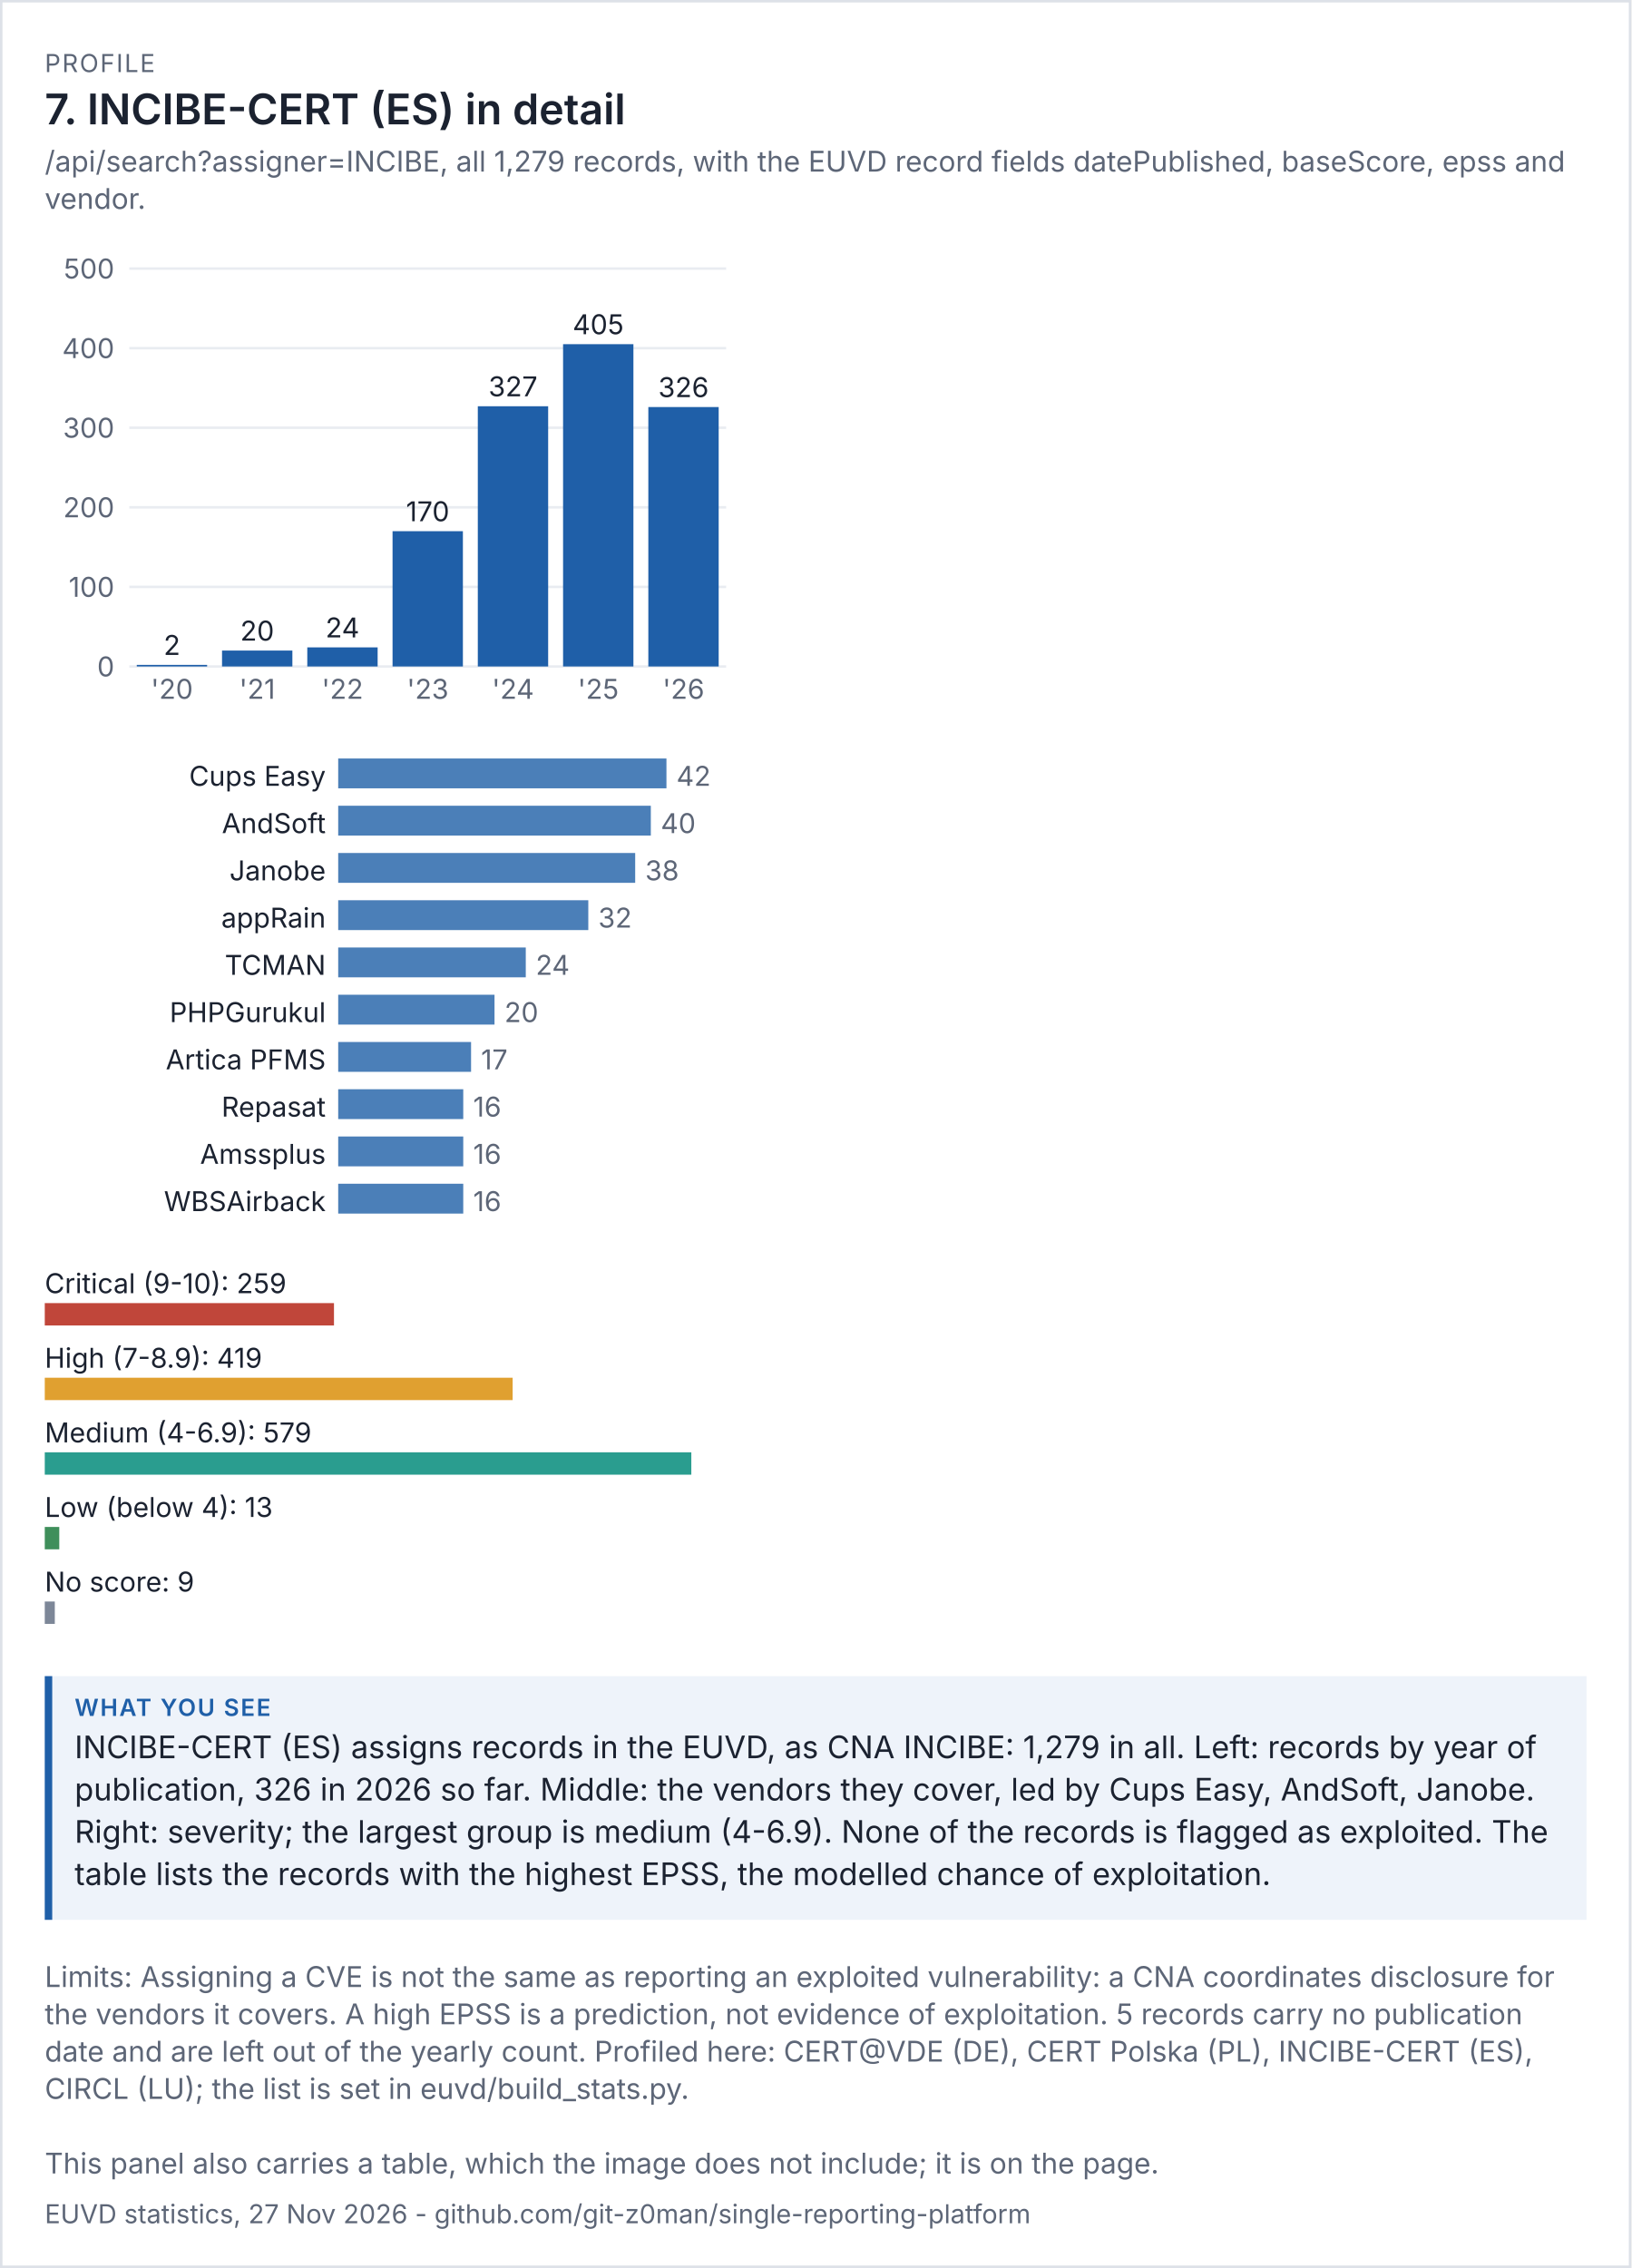
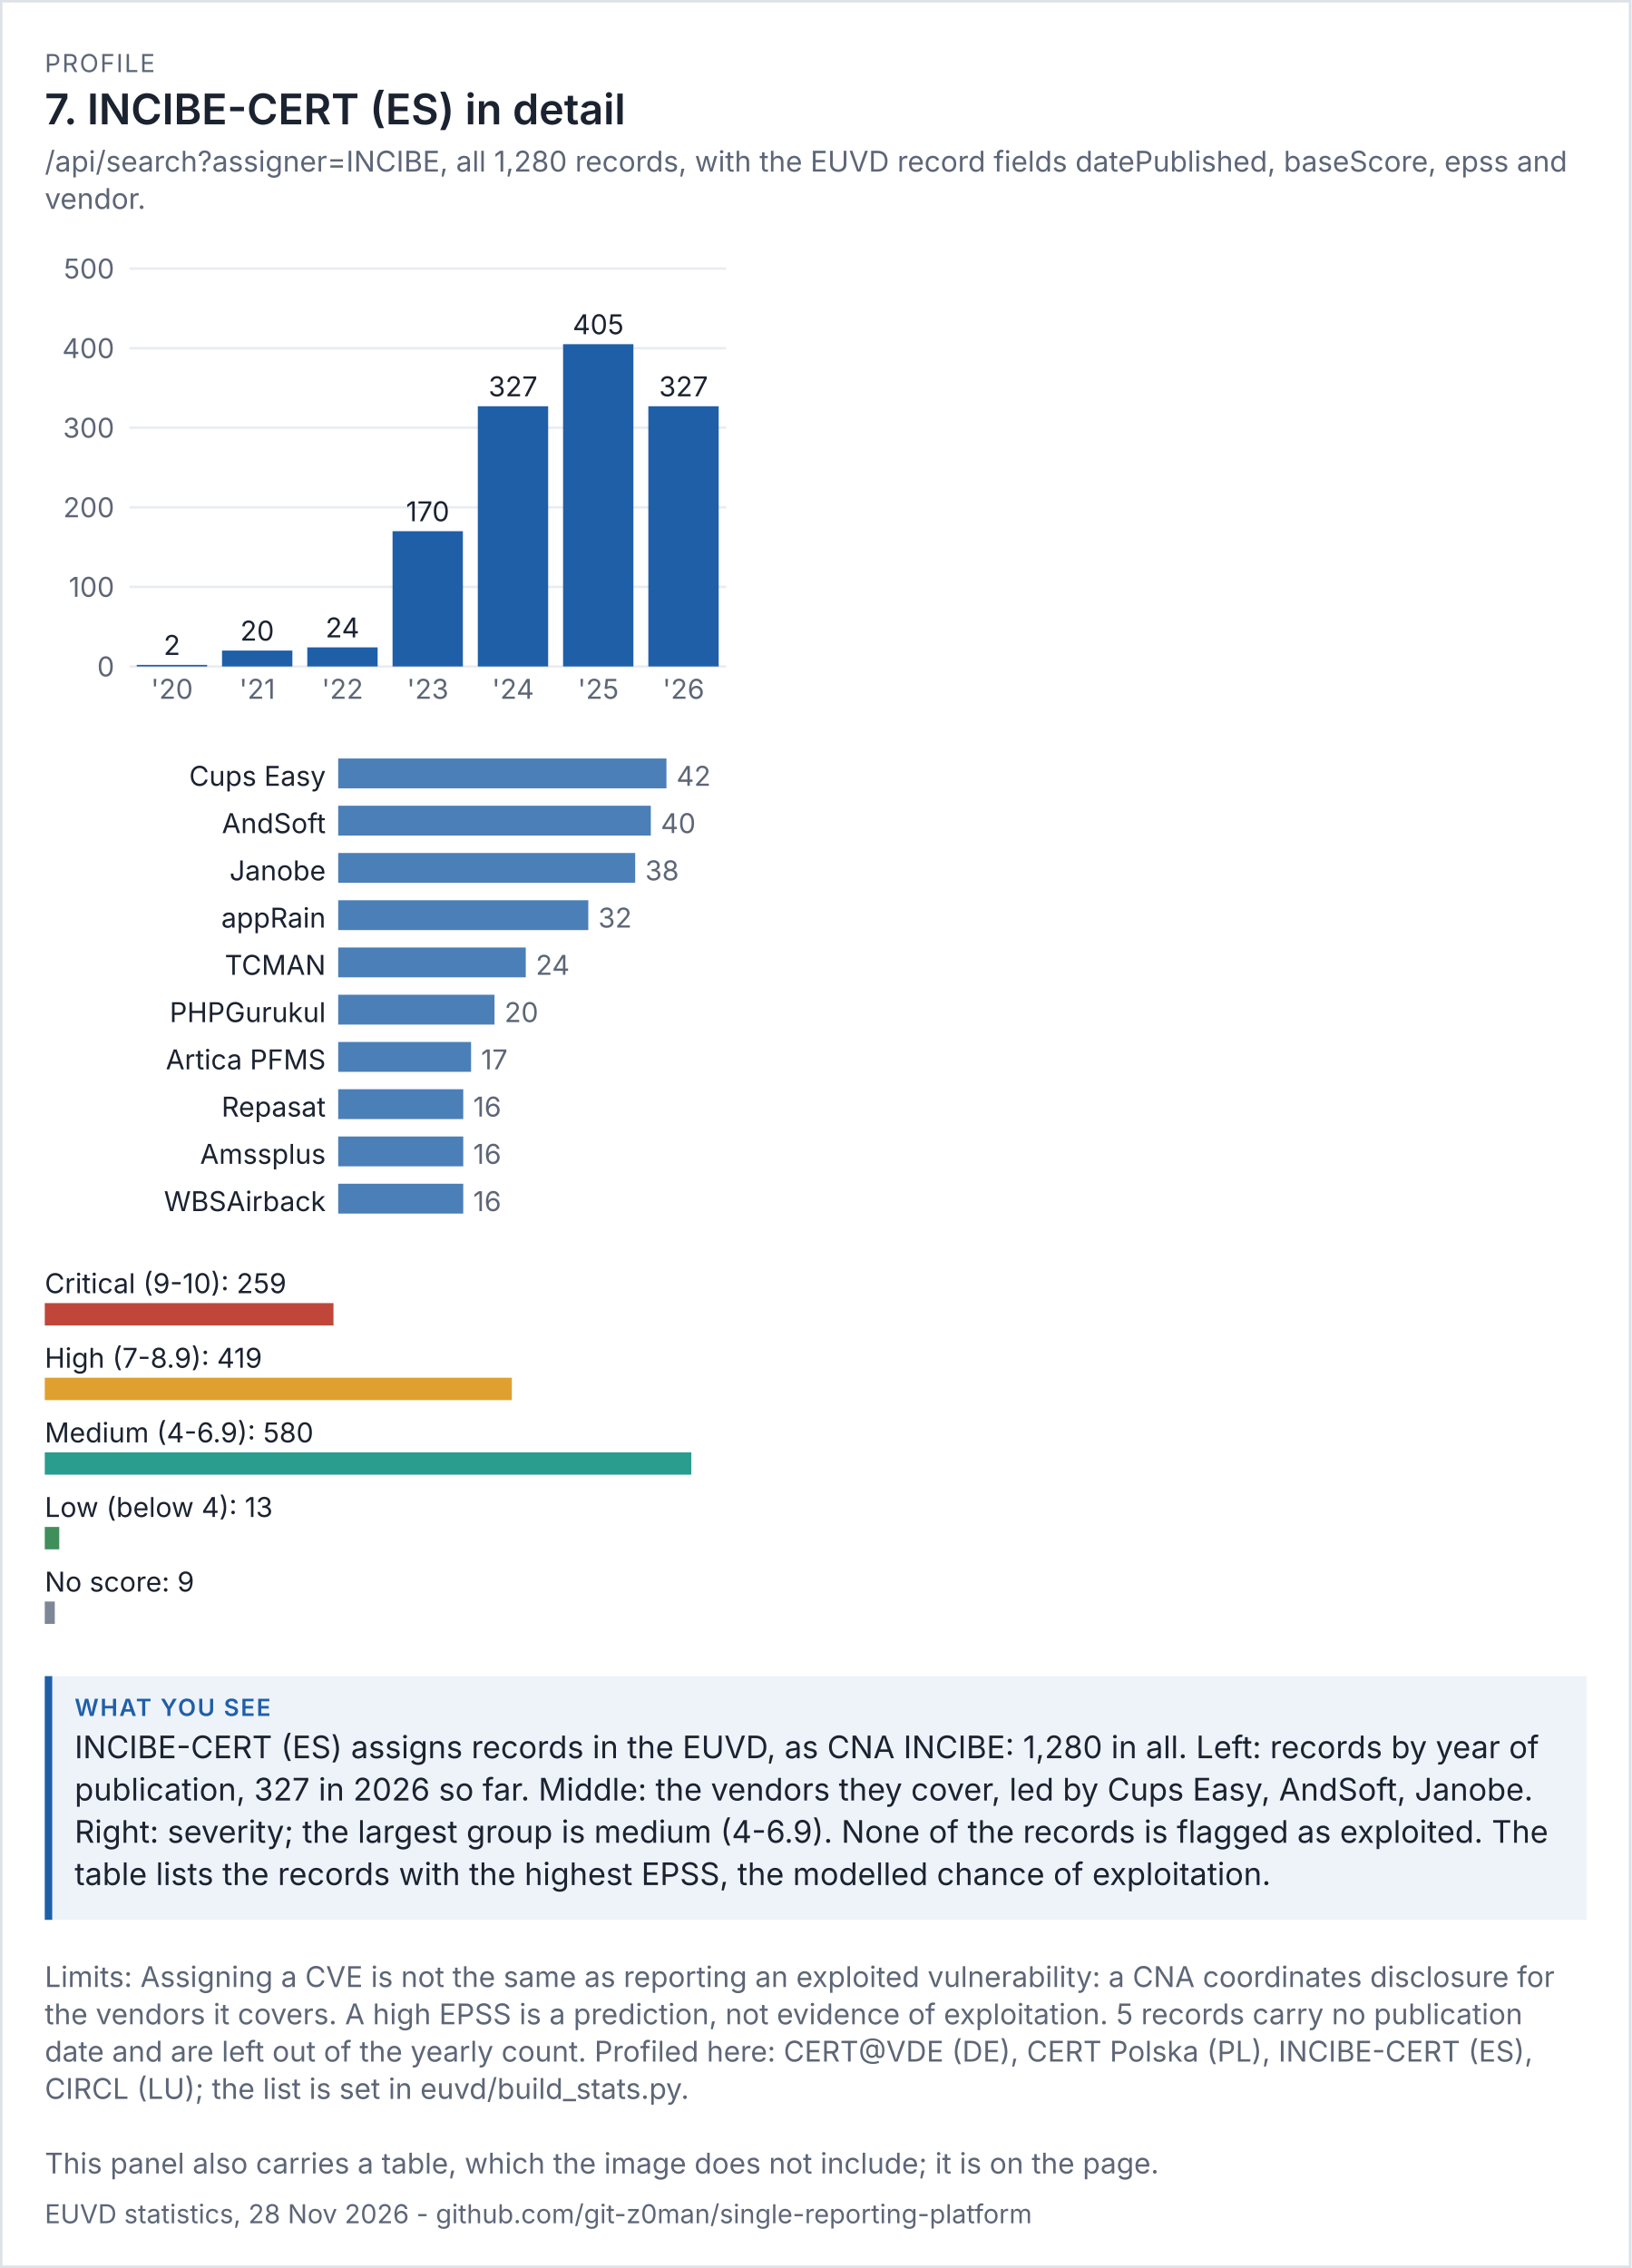
<svg xmlns="http://www.w3.org/2000/svg" viewBox="0 0 656 912" width="656" height="912" font-family="system-ui,-apple-system,'Segoe UI',sans-serif">
  <rect width="100%" height="100%" fill="#ffffff" />
  <rect x="0.5" y="0.5" width="655" height="911" fill="none" stroke="#dde1e8" />
  <text x="18" y="29" font-size="10" letter-spacing="0.6" fill="#5d6677">PROFILE</text>
  <text x="18" y="50" font-size="17" fill="#1b2230" font-weight="600">7. INCIBE-CERT (ES) in detail</text>
-   <text x="18" y="69" font-size="11.5" fill="#5d6677">/api/search?assigner=INCIBE, all 1,279 records, with the EUVD record fields datePublished, baseScore, epss and</text>
+   <text x="18" y="69" font-size="11.5" fill="#5d6677">/api/search?assigner=INCIBE, all 1,280 records, with the EUVD record fields datePublished, baseScore, epss and</text>
  <text x="18" y="84" font-size="11.5" fill="#5d6677">vendor.</text>
  <g transform="translate(18,94) scale(1)" font-size="11">
    <svg viewBox="0 0 280 200" role="img" width="280" height="200">
      <g>
        <line x1="34" x2="274" y1="174" y2="174" stroke="rgb(233, 236, 241)" />
        <text x="28" y="178" text-anchor="end" fill="rgb(93, 102, 119)">0</text>
        <line x1="34" x2="274" y1="142" y2="142" stroke="rgb(233, 236, 241)" />
        <text x="28" y="146" text-anchor="end" fill="rgb(93, 102, 119)">100</text>
        <line x1="34" x2="274" y1="110" y2="110" stroke="rgb(233, 236, 241)" />
        <text x="28" y="114" text-anchor="end" fill="rgb(93, 102, 119)">200</text>
        <line x1="34" x2="274" y1="78" y2="78" stroke="rgb(233, 236, 241)" />
        <text x="28" y="82" text-anchor="end" fill="rgb(93, 102, 119)">300</text>
        <line x1="34" x2="274" y1="46" y2="46" stroke="rgb(233, 236, 241)" />
        <text x="28" y="50" text-anchor="end" fill="rgb(93, 102, 119)">400</text>
        <line x1="34" x2="274" y1="14" y2="14" stroke="rgb(233, 236, 241)" />
        <text x="28" y="18" text-anchor="end" fill="rgb(93, 102, 119)">500</text>
        <rect x="37" y="173.36" width="28.286" height="0.64" fill="rgb(31, 95, 168)" />
        <text x="51.143" y="169.36" text-anchor="middle" class="t" fill="rgb(27, 34, 48)">2</text>
        <text x="51.143" y="187" text-anchor="middle" fill="rgb(93, 102, 119)">'20</text>
        <rect x="71.286" y="167.6" width="28.286" height="6.4" fill="rgb(31, 95, 168)" />
        <text x="85.429" y="163.6" text-anchor="middle" class="t" fill="rgb(27, 34, 48)">20</text>
        <text x="85.429" y="187" text-anchor="middle" fill="rgb(93, 102, 119)">'21</text>
        <rect x="105.571" y="166.32" width="28.286" height="7.68" fill="rgb(31, 95, 168)" />
        <text x="119.714" y="162.32" text-anchor="middle" class="t" fill="rgb(27, 34, 48)">24</text>
        <text x="119.714" y="187" text-anchor="middle" fill="rgb(93, 102, 119)">'22</text>
        <rect x="139.857" y="119.6" width="28.286" height="54.4" fill="rgb(31, 95, 168)" />
        <text x="154" y="115.6" text-anchor="middle" class="t" fill="rgb(27, 34, 48)">170</text>
        <text x="154" y="187" text-anchor="middle" fill="rgb(93, 102, 119)">'23</text>
        <rect x="174.143" y="69.36" width="28.286" height="104.64" fill="rgb(31, 95, 168)" />
        <text x="188.286" y="65.36" text-anchor="middle" class="t" fill="rgb(27, 34, 48)">327</text>
        <text x="188.286" y="187" text-anchor="middle" fill="rgb(93, 102, 119)">'24</text>
        <rect x="208.429" y="44.4" width="28.286" height="129.6" fill="rgb(31, 95, 168)" />
        <text x="222.571" y="40.4" text-anchor="middle" class="t" fill="rgb(27, 34, 48)">405</text>
        <text x="222.571" y="187" text-anchor="middle" fill="rgb(93, 102, 119)">'25</text>
-         <rect x="242.714" y="69.68" width="28.286" height="104.32" fill="rgb(31, 95, 168)" />
-         <text x="256.857" y="65.68" text-anchor="middle" class="t" fill="rgb(27, 34, 48)">326</text>
+         <rect x="242.714" y="69.36" width="28.286" height="104.64" fill="rgb(31, 95, 168)" />
+         <text x="256.857" y="65.36" text-anchor="middle" class="t" fill="rgb(27, 34, 48)">327</text>
        <text x="256.857" y="187" text-anchor="middle" fill="rgb(93, 102, 119)">'26</text>
      </g>
    </svg>
  </g>
  <g transform="translate(18,302) scale(1)" font-size="11">
    <svg viewBox="0 0 280 196" role="img" width="280" height="196">
      <g>
        <text x="113" y="14" text-anchor="end" class="t" fill="rgb(27, 34, 48)">Cups Easy</text>
        <rect x="118" y="3" width="132" height="12" fill="rgb(75, 127, 184)" />
        <text x="254" y="14" fill="rgb(93, 102, 119)">42</text>
        <text x="113" y="33" text-anchor="end" class="t" fill="rgb(27, 34, 48)">AndSoft</text>
        <rect x="118" y="22" width="125.714" height="12" fill="rgb(75, 127, 184)" />
        <text x="247.714" y="33" fill="rgb(93, 102, 119)">40</text>
        <text x="113" y="52" text-anchor="end" class="t" fill="rgb(27, 34, 48)">Janobe</text>
        <rect x="118" y="41" width="119.429" height="12" fill="rgb(75, 127, 184)" />
        <text x="241.429" y="52" fill="rgb(93, 102, 119)">38</text>
        <text x="113" y="71" text-anchor="end" class="t" fill="rgb(27, 34, 48)">appRain</text>
        <rect x="118" y="60" width="100.571" height="12" fill="rgb(75, 127, 184)" />
        <text x="222.571" y="71" fill="rgb(93, 102, 119)">32</text>
        <text x="113" y="90" text-anchor="end" class="t" fill="rgb(27, 34, 48)">TCMAN</text>
        <rect x="118" y="79" width="75.429" height="12" fill="rgb(75, 127, 184)" />
        <text x="197.429" y="90" fill="rgb(93, 102, 119)">24</text>
        <text x="113" y="109" text-anchor="end" class="t" fill="rgb(27, 34, 48)">PHPGurukul</text>
        <rect x="118" y="98" width="62.857" height="12" fill="rgb(75, 127, 184)" />
        <text x="184.857" y="109" fill="rgb(93, 102, 119)">20</text>
        <text x="113" y="128" text-anchor="end" class="t" fill="rgb(27, 34, 48)">Artica PFMS</text>
        <rect x="118" y="117" width="53.429" height="12" fill="rgb(75, 127, 184)" />
        <text x="175.429" y="128" fill="rgb(93, 102, 119)">17</text>
        <text x="113" y="147" text-anchor="end" class="t" fill="rgb(27, 34, 48)">Repasat</text>
        <rect x="118" y="136" width="50.286" height="12" fill="rgb(75, 127, 184)" />
        <text x="172.286" y="147" fill="rgb(93, 102, 119)">16</text>
        <text x="113" y="166" text-anchor="end" class="t" fill="rgb(27, 34, 48)">Amssplus</text>
        <rect x="118" y="155" width="50.286" height="12" fill="rgb(75, 127, 184)" />
        <text x="172.286" y="166" fill="rgb(93, 102, 119)">16</text>
        <text x="113" y="185" text-anchor="end" class="t" fill="rgb(27, 34, 48)">WBSAirback</text>
        <rect x="118" y="174" width="50.286" height="12" fill="rgb(75, 127, 184)" />
        <text x="172.286" y="185" fill="rgb(93, 102, 119)">16</text>
      </g>
    </svg>
  </g>
  <g transform="translate(18,506) scale(1)" font-size="11">
    <svg viewBox="0 0 280 156" role="img" width="280" height="156">
      <g>
        <text x="0" y="14" class="t" fill="rgb(27, 34, 48)">Critical (9-10): 259</text>
-         <rect x="0" y="18" width="116.304" height="9" fill="rgb(192, 70, 58)" />
+         <rect x="0" y="18" width="116.103" height="9" fill="rgb(192, 70, 58)" />
        <text x="0" y="44" class="t" fill="rgb(27, 34, 48)">High (7-8.9): 419</text>
-         <rect x="0" y="48" width="188.152" height="9" fill="rgb(224, 160, 48)" />
-         <text x="0" y="74" class="t" fill="rgb(27, 34, 48)">Medium (4-6.9): 579</text>
+         <rect x="0" y="48" width="187.828" height="9" fill="rgb(224, 160, 48)" />
+         <text x="0" y="74" class="t" fill="rgb(27, 34, 48)">Medium (4-6.9): 580</text>
        <rect x="0" y="78" width="260" height="9" fill="rgb(42, 157, 143)" />
        <text x="0" y="104" class="t" fill="rgb(27, 34, 48)">Low (below 4): 13</text>
-         <rect x="0" y="108" width="5.838" height="9" fill="rgb(63, 143, 91)" />
+         <rect x="0" y="108" width="5.828" height="9" fill="rgb(63, 143, 91)" />
        <text x="0" y="134" class="t" fill="rgb(27, 34, 48)">No score: 9</text>
-         <rect x="0" y="138" width="4.041" height="9" fill="rgb(125, 135, 152)" />
+         <rect x="0" y="138" width="4.034" height="9" fill="rgb(125, 135, 152)" />
      </g>
    </svg>
  </g>
  <rect x="18" y="674" width="620" height="98" fill="#eef3fa" />
  <rect x="18" y="674" width="3" height="98" fill="#1f5fa8" />
  <text x="30" y="690" font-size="9.5" letter-spacing="0.6" font-weight="600" fill="#1f5fa8">WHAT YOU SEE</text>
-   <text x="30" y="707" font-size="12.5" fill="#1b2230">INCIBE-CERT (ES) assigns records in the EUVD, as CNA INCIBE: 1,279 in all. Left: records by year of</text>
-   <text x="30" y="724" font-size="12.5" fill="#1b2230">publication, 326 in 2026 so far. Middle: the vendors they cover, led by Cups Easy, AndSoft, Janobe.</text>
+   <text x="30" y="707" font-size="12.5" fill="#1b2230">INCIBE-CERT (ES) assigns records in the EUVD, as CNA INCIBE: 1,280 in all. Left: records by year of</text>
+   <text x="30" y="724" font-size="12.5" fill="#1b2230">publication, 327 in 2026 so far. Middle: the vendors they cover, led by Cups Easy, AndSoft, Janobe.</text>
  <text x="30" y="741" font-size="12.5" fill="#1b2230">Right: severity; the largest group is medium (4-6.9). None of the records is flagged as exploited. The</text>
  <text x="30" y="758" font-size="12.5" fill="#1b2230">table lists the records with the highest EPSS, the modelled chance of exploitation.</text>
  <text x="18" y="799" font-size="11.5" fill="#5d6677">Limits: Assigning a CVE is not the same as reporting an exploited vulnerability: a CNA coordinates disclosure for</text>
  <text x="18" y="814" font-size="11.5" fill="#5d6677">the vendors it covers. A high EPSS is a prediction, not evidence of exploitation. 5 records carry no publication</text>
  <text x="18" y="829" font-size="11.5" fill="#5d6677">date and are left out of the yearly count. Profiled here: CERT@VDE (DE), CERT Polska (PL), INCIBE-CERT (ES),</text>
  <text x="18" y="844" font-size="11.5" fill="#5d6677">CIRCL (LU); the list is set in euvd/build_stats.py.</text>
  <text x="18" y="874" font-size="11.5" fill="#5d6677">This panel also carries a table, which the image does not include; it is on the page.</text>
-   <text x="18" y="894" font-size="10.5" fill="#5d6677">EUVD statistics, 27 Nov 2026 - github.com/git-z0man/single-reporting-platform</text>
+   <text x="18" y="894" font-size="10.5" fill="#5d6677">EUVD statistics, 28 Nov 2026 - github.com/git-z0man/single-reporting-platform</text>
</svg>
